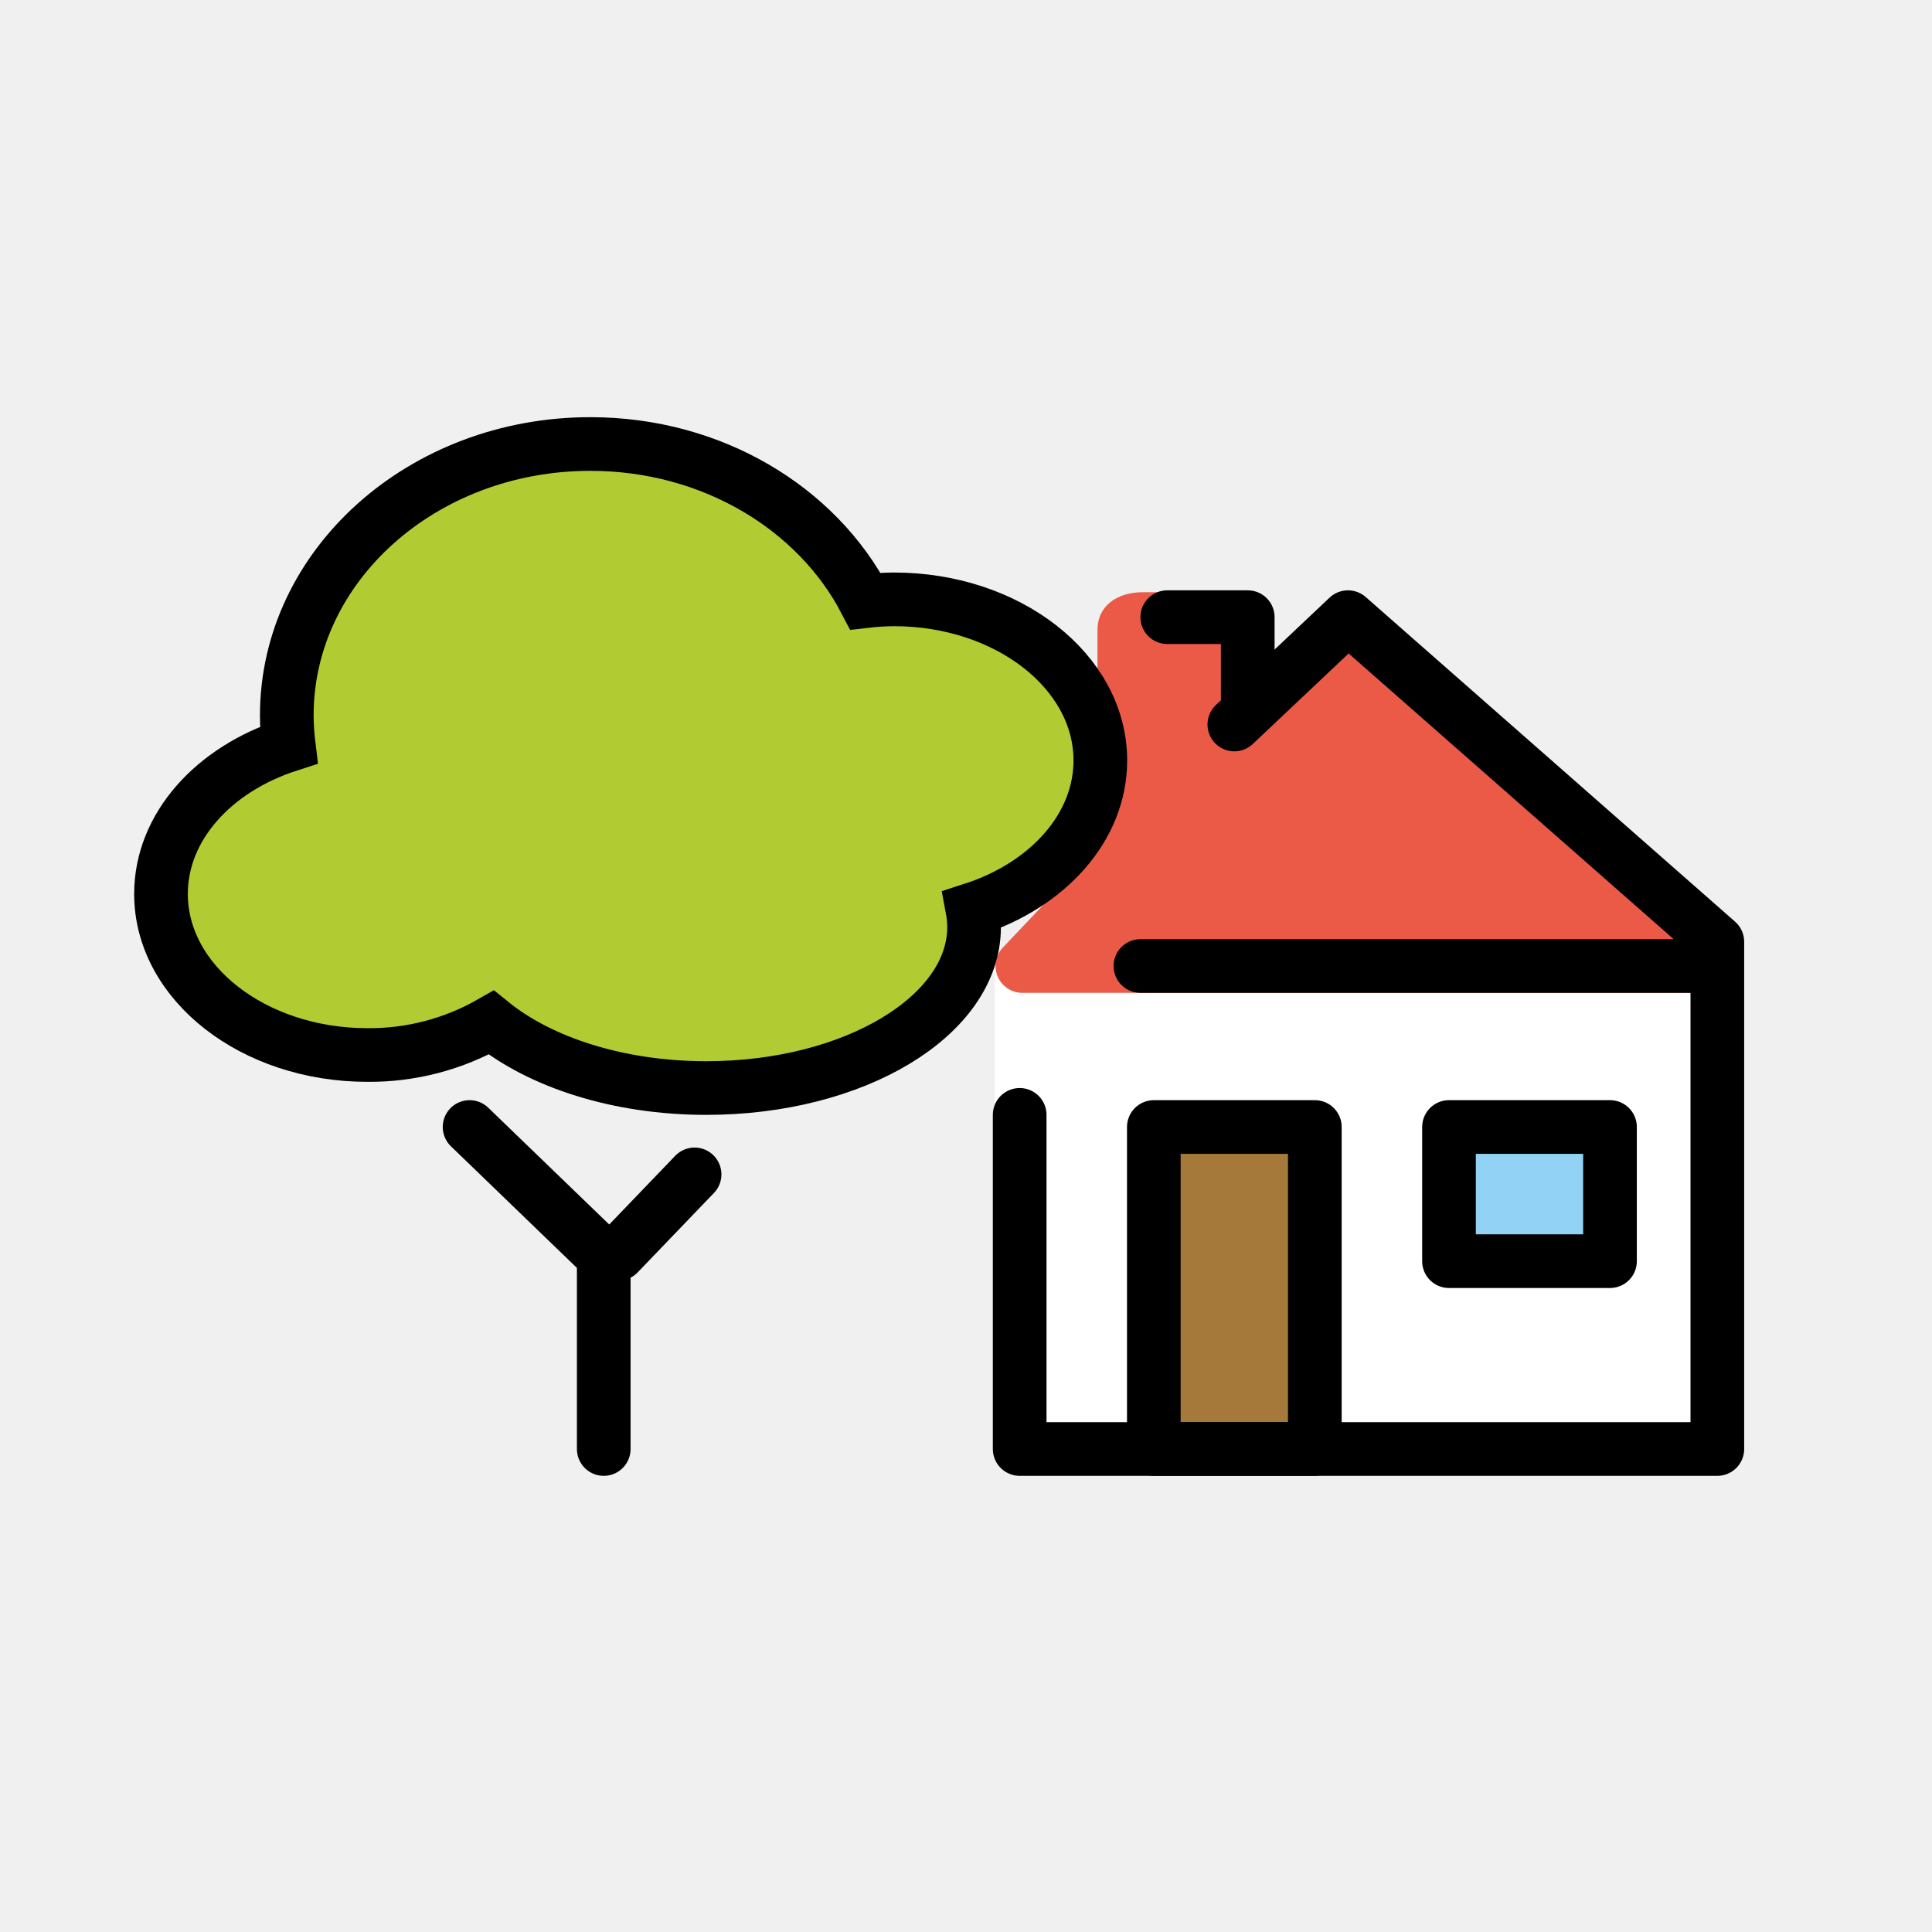
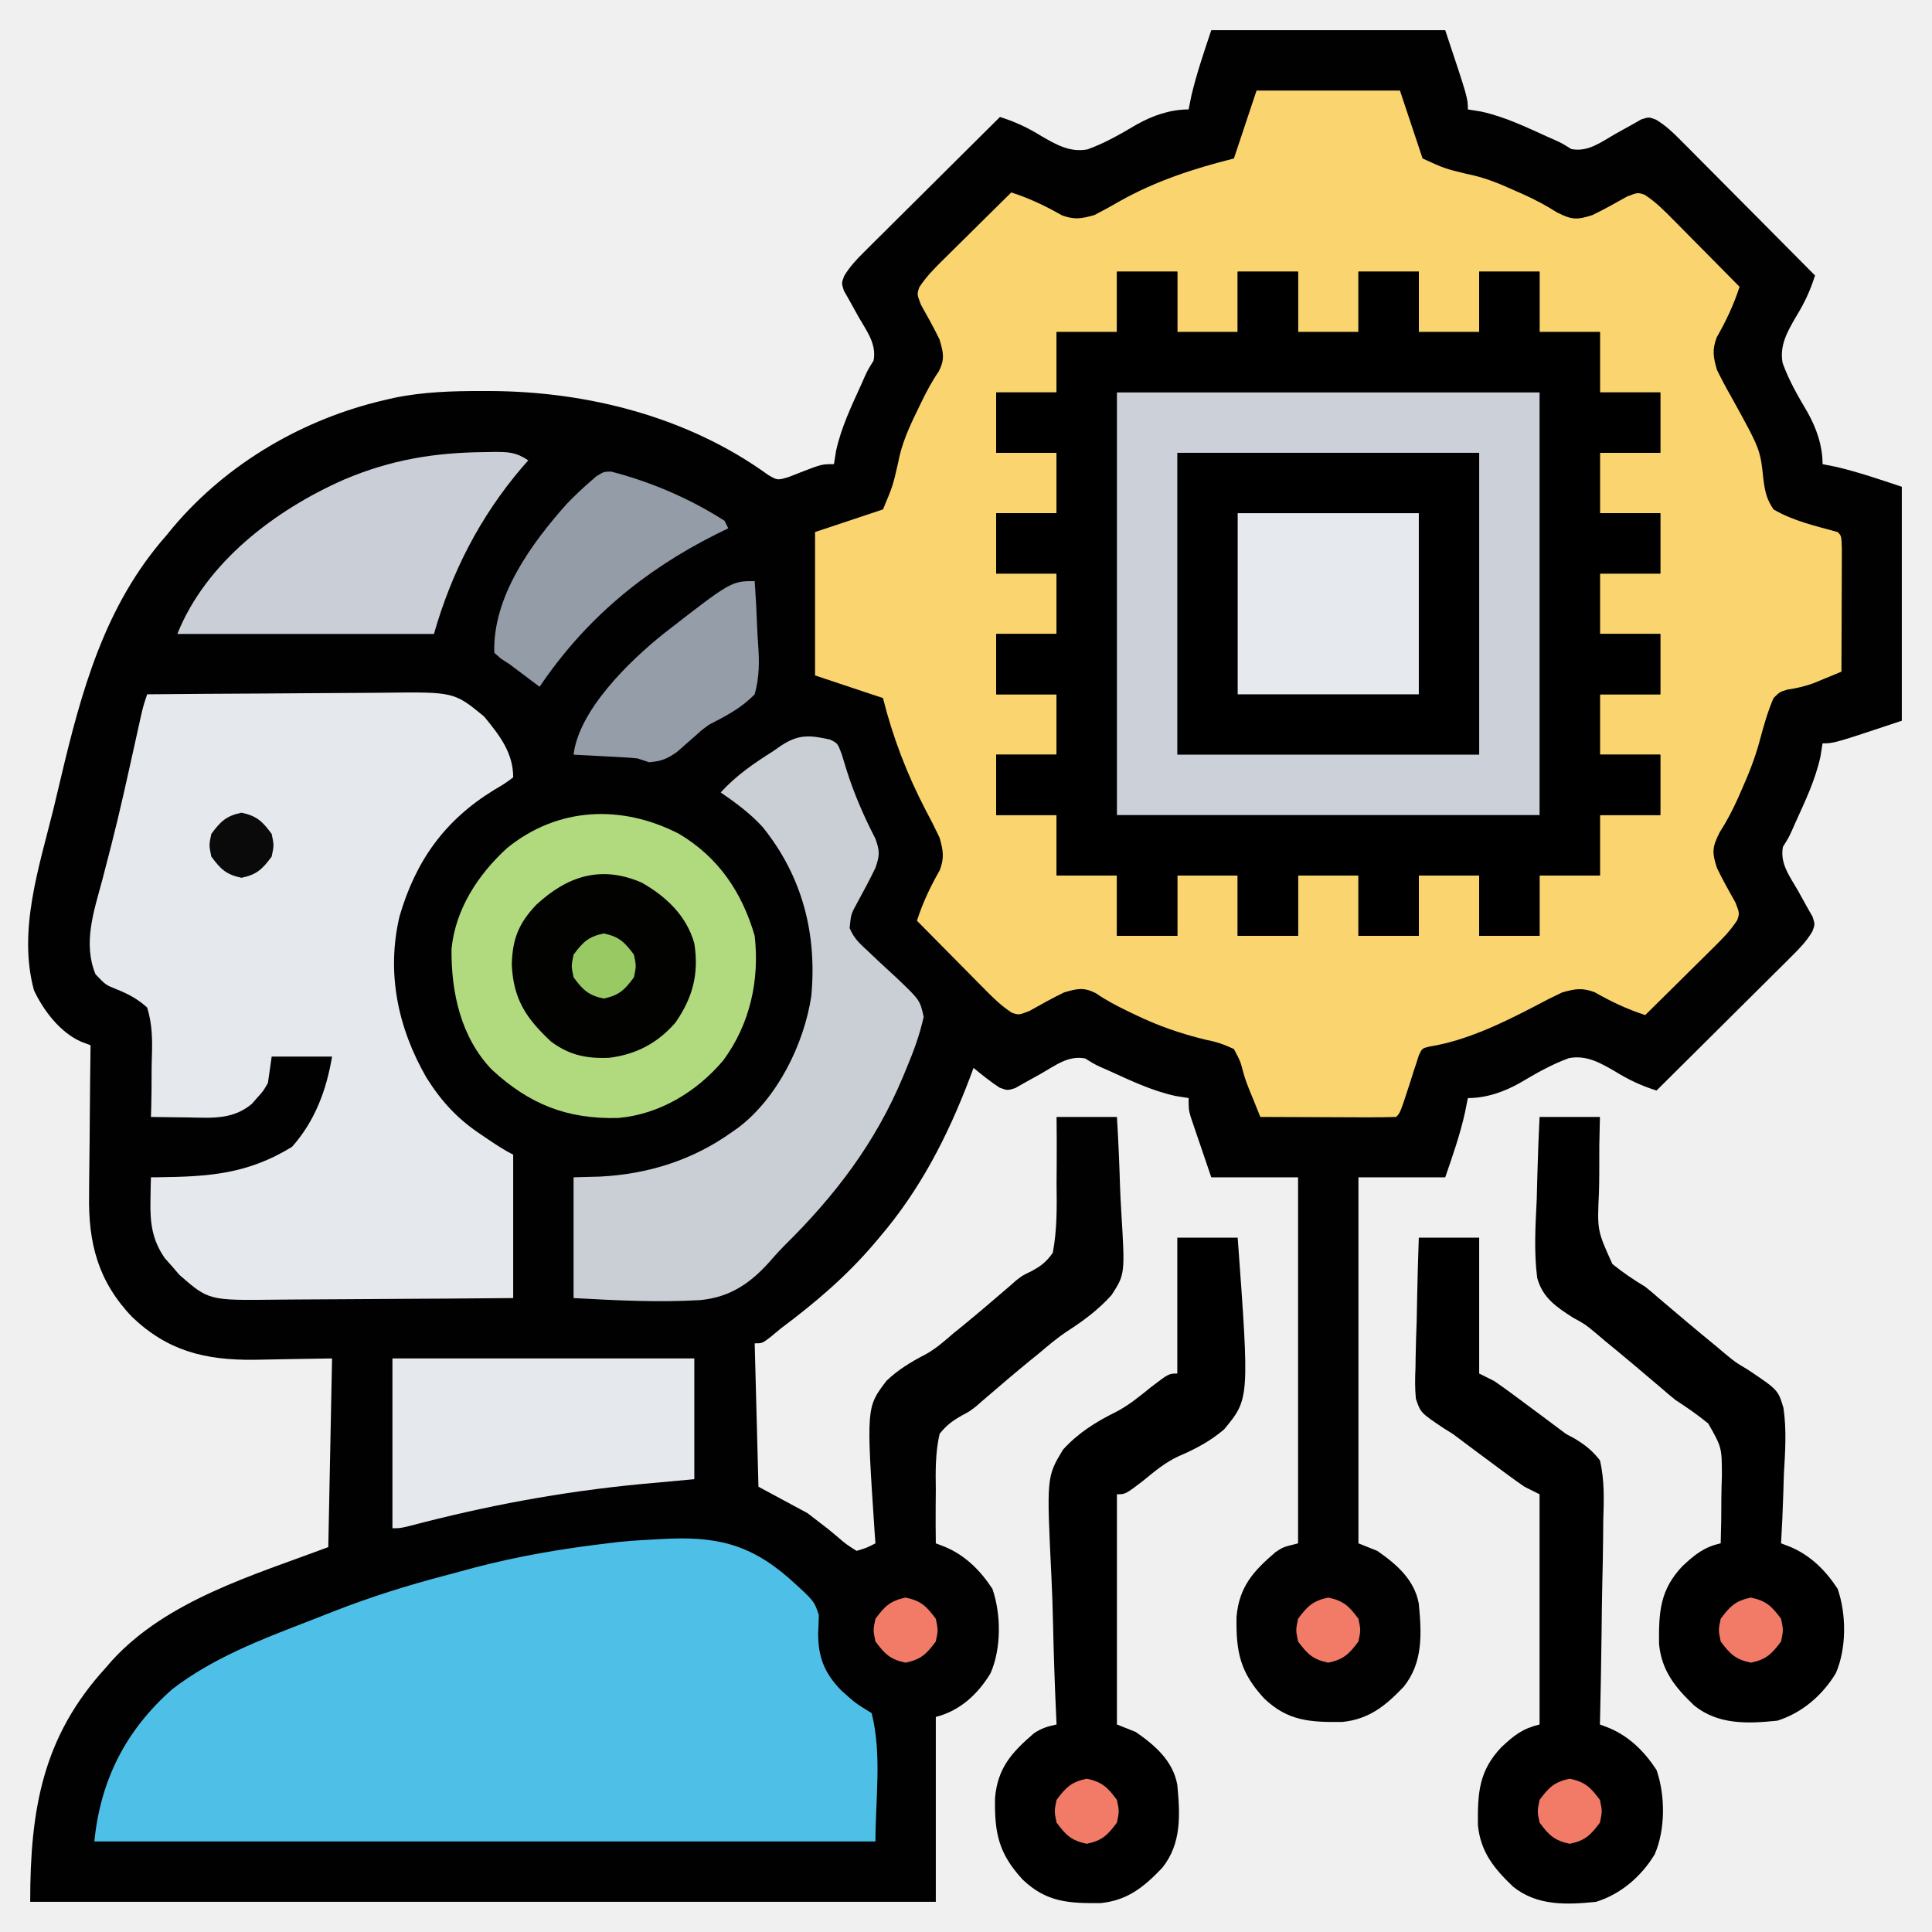
- <svg xmlns="http://www.w3.org/2000/svg" id="emoji" viewBox="0 0 72 72" version="1.1">
-   <g id="color">
-     <rect x="37.075" y="36.053" width="26.884" height="18.114" fill="#FFFFFF" />
-     <polygon fill="#EA5A47" stroke="#EA5A47" stroke-linecap="round" stroke-linejoin="round" stroke-miterlimit="10" stroke-width="2" points="50.235,23.2 38.1,36 63.5,36" />
-     <path fill="#EA5A47" d="M47.3,26l-6.4,6.059v-8.573c0-0.931,0.755-1.416,1.686-1.416h3.028 c0.931,0,1.686,0.485,1.686,1.416C47.3,23.486,47.3,26,47.3,26z" />
-     <rect x="43" y="42" width="6" height="12" fill="#A57939" />
-     <rect x="54" y="42" width="6" height="5" fill="#92D3F5" />
-     <path fill="#B1CC33" d="M41.006,28.339c0-3.312-3.445-6.003-7.694-6.003c-0.355,0.003-0.71,0.025-1.062,0.066 c-1.8-3.455-5.707-5.855-10.25-5.855c-6.248,0-11.312,4.529-11.312,10.114c0.001,0.369,0.025,0.738,0.07,1.104 C7.966,28.666,6,30.81,6,33.314c0,3.312,3.445,6.003,7.694,6.003c1.615,0.014,3.206-0.402,4.614-1.207 c1.818,1.477,4.726,2.438,8.015,2.438c5.511,0,9.978-2.688,9.978-6.003c-0.001-0.219-0.021-0.438-0.061-0.653 C39.036,32.99,41.006,30.845,41.006,28.339z" />
-   </g>
-   <g id="hair" />
-   <g id="skin" />
-   <g id="skin-shadow" />
-   <g id="line">
-     <polyline fill="none" stroke="#000000" stroke-linecap="round" stroke-linejoin="round" stroke-miterlimit="10" stroke-width="2" points="46,27 50.235,23 64,35.098 64,54 38,54 38,41.548" />
-     <rect x="43" y="42" width="6" height="12" fill="none" stroke="#000000" stroke-linecap="round" stroke-linejoin="round" stroke-miterlimit="10" stroke-width="2" />
-     <rect x="54" y="42" width="6" height="5" fill="none" stroke="#000000" stroke-linecap="round" stroke-linejoin="round" stroke-miterlimit="10" stroke-width="2" />
-     <polyline fill="none" stroke="#000000" stroke-linecap="round" stroke-linejoin="round" stroke-miterlimit="10" stroke-width="2" points="43.5,23 46.5,23 46.5,26" />
-     <path fill="none" stroke="#000000" stroke-miterlimit="10" stroke-width="2" d="M31.245,39.34" />
-     <polyline fill="none" stroke="#000000" stroke-linecap="round" stroke-linejoin="round" stroke-width="2" points="22.5,54 22.5,46.827 17.5,42" />
-     <line x1="23.041" x2="25.885" y1="46.727" y2="43.766" fill="none" stroke="#000000" stroke-linecap="round" stroke-linejoin="round" stroke-width="2" />
-     <path fill="none" stroke="#000000" stroke-linecap="round" stroke-miterlimit="10" stroke-width="2" d="M41.006,28.339 c0-3.312-3.445-6.003-7.694-6.003c-0.355,0.003-0.71,0.025-1.062,0.066c-1.8-3.455-5.707-5.855-10.25-5.855 c-6.248,0-11.312,4.529-11.312,10.114c0.001,0.369,0.025,0.738,0.07,1.104C7.966,28.666,6,30.81,6,33.314 c0,3.312,3.445,6.003,7.694,6.003c1.615,0.014,3.206-0.402,4.614-1.207c1.818,1.477,4.726,2.438,8.015,2.438 c5.511,0,9.978-2.688,9.978-6.003c-0.001-0.219-0.021-0.438-0.061-0.653 C39.036,32.99,41.006,30.845,41.006,28.339z" />
-     <line x1="63.5" x2="42.5" y1="36" y2="36" fill="none" stroke="#000000" stroke-linecap="round" stroke-linejoin="round" stroke-miterlimit="10" stroke-width="2" />
-   </g>
+ <svg xmlns="http://www.w3.org/2000/svg" version="1.1" width="512" height="512">
+   <path d="M0 0 C20.46 0 40.92 0 62 0 C68 18 68 18 68 21 C69.155 21.186 70.31 21.371 71.5 21.562 C77.792 22.935 83.492 25.697 89.328 28.344 C89.968 28.624 90.608 28.904 91.268 29.193 C93 30 93 30 95.418 31.5 C99.867 32.362 103.263 29.665 107.062 27.5 C108.649 26.6 110.244 25.714 111.848 24.844 C112.549 24.443 113.25 24.043 113.973 23.631 C116 23 116 23 117.869 23.717 C120.324 25.195 122.106 26.866 124.126 28.899 C124.927 29.7 125.727 30.5 126.552 31.325 C127.406 32.19 128.26 33.054 129.141 33.945 C130.023 34.83 130.905 35.715 131.814 36.627 C134.152 38.975 136.486 41.326 138.817 43.68 C141.2 46.083 143.589 48.481 145.977 50.879 C150.656 55.581 155.33 60.288 160 65 C158.722 69.085 157.172 72.354 154.927 75.998 C152.656 79.915 150.546 83.581 151.414 88.208 C153.069 92.801 155.479 96.97 157.96 101.16 C160.369 105.422 162 110.093 162 115 C163.238 115.248 164.475 115.495 165.75 115.75 C171.597 117.142 177.298 119.099 183 121 C183 141.46 183 161.92 183 183 C165 189 165 189 162 189 C161.814 190.155 161.629 191.31 161.438 192.5 C160.065 198.792 157.303 204.492 154.656 210.328 C154.376 210.968 154.096 211.608 153.807 212.268 C153 214 153 214 151.5 216.418 C150.638 220.867 153.335 224.263 155.5 228.062 C156.4 229.649 157.286 231.244 158.156 232.848 C158.757 233.9 158.757 233.9 159.369 234.973 C160 237 160 237 159.283 238.869 C157.805 241.324 156.134 243.106 154.101 245.126 C152.9 246.327 152.9 246.327 151.675 247.552 C150.81 248.406 149.946 249.26 149.055 250.141 C147.727 251.464 147.727 251.464 146.373 252.814 C144.025 255.152 141.674 257.486 139.32 259.817 C136.917 262.2 134.519 264.589 132.121 266.977 C127.419 271.656 122.712 276.33 118 281 C113.915 279.722 110.646 278.172 107.002 275.927 C103.085 273.656 99.419 271.546 94.792 272.414 C90.199 274.069 86.03 276.479 81.84 278.96 C77.578 281.369 72.907 283 68 283 C67.752 284.238 67.505 285.475 67.25 286.75 C65.95 292.657 63.97 298.286 62 304 C54.41 304 46.82 304 39 304 C39 336.01 39 368.02 39 401 C40.65 401.66 42.3 402.32 44 403 C49.121 406.555 53.842 410.636 55 417 C55.744 424.894 56.171 432.561 51 439 C46.196 444.045 41.838 447.606 34.73 448.336 C26.214 448.43 20.324 448.118 14.035 442.129 C7.653 435.225 6.52 429.798 6.695 420.445 C7.395 412.528 11.114 408.394 17 403.348 C19 402 19 402 23 401 C23 368.99 23 336.98 23 304 C15.41 304 7.82 304 0 304 C-0.99 301.092 -1.98 298.184 -3 295.188 C-3.313 294.275 -3.626 293.363 -3.949 292.423 C-4.193 291.699 -4.436 290.976 -4.688 290.23 C-4.939 289.492 -5.19 288.754 -5.449 287.993 C-6 286 -6 286 -6 283 C-7.155 282.814 -8.31 282.629 -9.5 282.438 C-15.792 281.065 -21.492 278.303 -27.328 275.656 C-27.968 275.376 -28.608 275.096 -29.268 274.807 C-31 274 -31 274 -33.418 272.5 C-37.867 271.638 -41.263 274.335 -45.062 276.5 C-46.649 277.4 -48.244 278.286 -49.848 279.156 C-50.9 279.757 -50.9 279.757 -51.973 280.369 C-54 281 -54 281 -56.088 280.248 C-58.529 278.655 -60.761 276.865 -63 275 C-63.329 275.886 -63.657 276.771 -63.996 277.684 C-69.89 293.19 -77.18 307.359 -88 320 C-88.457 320.541 -88.915 321.082 -89.386 321.64 C-96.766 330.278 -104.922 337.211 -114 344 C-115.379 345.143 -115.379 345.143 -116.785 346.309 C-119 348 -119 348 -121 348 C-120.67 360.54 -120.34 373.08 -120 386 C-115.71 388.31 -111.42 390.62 -107 393 C-101.375 397.312 -101.375 397.312 -99.023 399.301 C-96.906 401.142 -96.906 401.142 -94 403 C-91.329 402.198 -91.329 402.198 -89 401 C-89.079 399.917 -89.157 398.834 -89.238 397.718 C-91.415 364.927 -91.415 364.927 -86.047 357.898 C-83.027 355.026 -79.632 352.943 -75.936 351.042 C-73.098 349.515 -70.799 347.483 -68.375 345.375 C-67.51 344.675 -66.645 343.975 -65.754 343.254 C-62.044 340.218 -58.398 337.108 -54.765 333.98 C-54.261 333.55 -53.757 333.119 -53.238 332.676 C-52.73 332.225 -52.222 331.774 -51.698 331.31 C-50 330 -50 330 -47.861 328.979 C-45.177 327.556 -43.767 326.5 -42 324 C-40.84 317.875 -40.925 311.839 -41 305.625 C-40.992 303.918 -40.98 302.211 -40.965 300.504 C-40.928 296.333 -40.966 292.173 -41 288 C-35.72 288 -30.44 288 -25 288 C-24.626 294.17 -24.356 300.333 -24.176 306.512 C-24.101 308.607 -23.999 310.701 -23.868 312.793 C-22.841 329.664 -22.841 329.664 -26.43 335.21 C-29.872 339.053 -33.835 341.997 -38.155 344.784 C-40.821 346.541 -43.191 348.56 -45.625 350.625 C-46.49 351.325 -47.355 352.025 -48.246 352.746 C-51.956 355.782 -55.602 358.892 -59.235 362.02 C-59.739 362.45 -60.243 362.881 -60.762 363.324 C-61.27 363.771 -61.778 364.217 -62.302 364.677 C-64 366 -64 366 -66.139 367.144 C-68.63 368.573 -70.225 369.727 -72 372 C-73.129 376.944 -73.076 381.832 -73 386.875 C-73.008 388.245 -73.02 389.615 -73.035 390.984 C-73.059 394.324 -73.046 397.66 -73 401 C-72.219 401.299 -71.438 401.599 -70.633 401.907 C-65.214 404.156 -61.176 408.199 -58 413.062 C-55.667 419.803 -55.622 428.889 -58.5 435.438 C-61.872 441.025 -66.678 445.419 -73 447 C-73 463.17 -73 479.34 -73 496 C-152.2 496 -231.4 496 -313 496 C-313 471.401 -309.654 452.201 -293 434 C-292.41 433.318 -291.819 432.636 -291.211 431.934 C-276.561 416.005 -253.689 409.384 -234 402 C-233.67 385.5 -233.34 369 -233 352 C-243.365 352.157 -243.365 352.157 -253.73 352.36 C-266.607 352.458 -276.482 350.086 -286 341 C-295.04 331.53 -297.636 321.392 -297.391 308.551 C-297.382 306.843 -297.382 306.843 -297.373 305.1 C-297.351 301.504 -297.301 297.909 -297.25 294.312 C-297.23 291.857 -297.212 289.402 -297.195 286.947 C-297.151 280.964 -297.085 274.982 -297 269 C-297.781 268.709 -298.562 268.418 -299.367 268.118 C-304.934 265.755 -309.459 259.87 -312 254.438 C-316.301 238.551 -310.658 221.89 -306.86 206.484 C-306.215 203.846 -305.592 201.204 -304.968 198.561 C-299.423 175.107 -293.266 152.475 -277 134 C-276.004 132.79 -276.004 132.79 -274.988 131.555 C-260.684 114.686 -240.509 102.96 -219 98 C-218.211 97.817 -217.422 97.635 -216.609 97.447 C-208.786 95.827 -201.096 95.614 -193.125 95.625 C-192.446 95.626 -191.767 95.627 -191.068 95.628 C-165.211 95.737 -138.651 102.489 -117.406 117.879 C-114.972 119.3 -114.972 119.3 -111.992 118.418 C-110.964 118.012 -109.935 117.606 -108.875 117.188 C-103.197 115 -103.197 115 -100 115 C-99.814 113.845 -99.629 112.69 -99.438 111.5 C-98.065 105.208 -95.303 99.508 -92.656 93.672 C-92.376 93.032 -92.096 92.392 -91.807 91.732 C-91 90 -91 90 -89.5 87.582 C-88.638 83.133 -91.335 79.737 -93.5 75.938 C-94.4 74.351 -95.286 72.756 -96.156 71.152 C-96.557 70.451 -96.957 69.75 -97.369 69.027 C-98 67 -98 67 -97.283 65.131 C-95.805 62.676 -94.134 60.894 -92.101 58.874 C-91.3 58.073 -90.5 57.273 -89.675 56.448 C-88.81 55.594 -87.946 54.74 -87.055 53.859 C-86.17 52.977 -85.285 52.095 -84.373 51.186 C-82.025 48.848 -79.674 46.514 -77.32 44.183 C-74.917 41.8 -72.519 39.411 -70.121 37.023 C-65.419 32.344 -60.712 27.67 -56 23 C-51.915 24.278 -48.646 25.828 -45.002 28.073 C-41.085 30.344 -37.419 32.454 -32.792 31.586 C-28.199 29.931 -24.03 27.521 -19.84 25.04 C-15.578 22.631 -10.907 21 -6 21 C-5.629 19.144 -5.629 19.144 -5.25 17.25 C-3.858 11.403 -1.901 5.702 0 0 Z " fill="#010101" transform="translate(321,8)" />
+   <path d="M0 0 C12.54 0 25.08 0 38 0 C39.98 5.94 41.96 11.88 44 18 C49.848 20.669 49.848 20.669 55.613 22.07 C60.24 22.949 64.291 24.618 68.562 26.562 C69.204 26.844 69.846 27.126 70.507 27.417 C73.703 28.846 76.638 30.393 79.59 32.277 C83.531 34.268 84.859 34.334 89 33 C92.146 31.483 95.153 29.797 98.195 28.082 C101 27 101 27 102.836 27.606 C105.724 29.466 108.032 31.786 110.422 34.227 C110.927 34.734 111.432 35.242 111.952 35.765 C113.556 37.38 115.153 39.003 116.75 40.625 C117.839 41.724 118.929 42.823 120.02 43.922 C122.685 46.609 125.344 49.303 128 52 C126.431 56.857 124.444 61.012 121.926 65.438 C120.709 68.806 121.031 70.558 122 74 C123.21 76.467 124.449 78.812 125.812 81.188 C133.484 95.07 133.484 95.07 134.305 102.91 C134.744 106.241 135.113 108.193 137 111 C142.207 114.064 148.224 115.407 154 117 C155 118 155 118 155.114 121.418 C155.113 122.936 155.108 124.455 155.098 125.973 C155.096 127.169 155.096 127.169 155.093 128.39 C155.088 130.947 155.075 133.505 155.062 136.062 C155.057 137.792 155.053 139.522 155.049 141.252 C155.038 145.501 155.021 149.751 155 154 C153.425 154.656 151.848 155.306 150.27 155.953 C149.391 156.316 148.513 156.678 147.609 157.052 C145.264 157.904 143.144 158.382 140.688 158.75 C138.634 159.377 138.634 159.377 137 161 C135.39 164.771 134.334 168.553 133.281 172.508 C132.056 177.048 130.351 181.273 128.438 185.562 C128.156 186.204 127.875 186.846 127.586 187.507 C126.153 190.702 124.607 193.637 122.723 196.59 C120.732 200.531 120.666 201.859 122 206 C123.517 209.146 125.203 212.153 126.918 215.195 C128 218 128 218 127.394 219.836 C125.534 222.724 123.214 225.032 120.773 227.422 C120.266 227.927 119.758 228.432 119.235 228.952 C117.62 230.556 115.997 232.153 114.375 233.75 C113.276 234.839 112.177 235.929 111.078 237.02 C108.391 239.685 105.697 242.344 103 245 C98.143 243.431 93.988 241.444 89.562 238.926 C86.196 237.71 84.443 238.042 81 239 C78.504 240.171 76.107 241.379 73.688 242.688 C65.156 247.137 55.464 251.822 45.883 253.334 C43.867 253.821 43.867 253.821 43.011 255.658 C42.787 256.359 42.563 257.059 42.332 257.781 C42.079 258.541 41.825 259.3 41.564 260.082 C41.192 261.279 41.192 261.279 40.812 262.5 C38.068 270.932 38.068 270.932 37 272 C34.334 272.089 31.694 272.115 29.027 272.098 C28.23 272.096 27.432 272.095 26.61 272.093 C24.053 272.088 21.495 272.075 18.938 272.062 C17.208 272.057 15.478 272.053 13.748 272.049 C9.499 272.038 5.249 272.021 1 272 C0.395 270.5 -0.209 269 -0.812 267.5 C-1.371 266.138 -1.371 266.138 -1.94 264.748 C-3 262 -3 262 -3.666 259.643 C-4.294 257.231 -4.294 257.231 -6 254 C-8.777 252.703 -10.699 252.071 -13.625 251.5 C-20.205 249.907 -26.152 247.824 -32.25 244.875 C-32.952 244.538 -33.654 244.201 -34.377 243.854 C-37.277 242.433 -39.947 241.037 -42.609 239.195 C-45.876 237.562 -47.524 237.996 -51 239 C-54.146 240.517 -57.153 242.203 -60.195 243.918 C-63 245 -63 245 -64.836 244.394 C-67.724 242.534 -70.032 240.214 -72.422 237.773 C-73.179 237.012 -73.179 237.012 -73.952 236.235 C-75.556 234.62 -77.153 232.997 -78.75 231.375 C-79.839 230.276 -80.929 229.177 -82.02 228.078 C-84.685 225.391 -87.344 222.697 -90 220 C-88.431 215.143 -86.444 210.988 -83.926 206.562 C-82.71 203.196 -83.042 201.443 -84 198 C-85.171 195.504 -86.379 193.107 -87.688 190.688 C-92.615 181.241 -96.414 171.346 -99 161 C-104.94 159.02 -110.88 157.04 -117 155 C-117 142.46 -117 129.92 -117 117 C-111.06 115.02 -105.12 113.04 -99 111 C-96.393 104.791 -96.393 104.791 -95 98.684 C-94.061 93.639 -92.13 89.334 -89.875 84.75 C-89.537 84.048 -89.199 83.345 -88.851 82.622 C-87.433 79.721 -86.037 77.053 -84.195 74.391 C-82.562 71.124 -82.996 69.476 -84 66 C-85.517 62.854 -87.203 59.847 -88.918 56.805 C-90 54 -90 54 -89.394 52.164 C-87.534 49.276 -85.214 46.968 -82.773 44.578 C-82.266 44.073 -81.758 43.568 -81.235 43.048 C-79.62 41.444 -77.997 39.847 -76.375 38.25 C-75.276 37.161 -74.177 36.071 -73.078 34.98 C-70.391 32.315 -67.697 29.656 -65 27 C-60.143 28.569 -55.988 30.556 -51.562 33.074 C-48.204 34.288 -46.43 33.965 -43 33 C-40.684 31.828 -38.481 30.624 -36.25 29.312 C-26.754 23.972 -16.55 20.637 -6 18 C-4.02 12.06 -2.04 6.12 0 0 Z " fill="#FAD56F" transform="translate(333,24)" />
+   <path d="M0 0 C5.28 0 10.56 0 16 0 C16 5.28 16 10.56 16 16 C21.28 16 26.56 16 32 16 C32 10.72 32 5.44 32 0 C37.28 0 42.56 0 48 0 C48 5.28 48 10.56 48 16 C53.28 16 58.56 16 64 16 C64 10.72 64 5.44 64 0 C69.28 0 74.56 0 80 0 C80 5.28 80 10.56 80 16 C85.28 16 90.56 16 96 16 C96 10.72 96 5.44 96 0 C101.28 0 106.56 0 112 0 C112 5.28 112 10.56 112 16 C117.28 16 122.56 16 128 16 C128 21.28 128 26.56 128 32 C133.28 32 138.56 32 144 32 C144 37.28 144 42.56 144 48 C138.72 48 133.44 48 128 48 C128 53.28 128 58.56 128 64 C133.28 64 138.56 64 144 64 C144 69.28 144 74.56 144 80 C138.72 80 133.44 80 128 80 C128 85.28 128 90.56 128 96 C133.28 96 138.56 96 144 96 C144 101.28 144 106.56 144 112 C138.72 112 133.44 112 128 112 C128 117.28 128 122.56 128 128 C133.28 128 138.56 128 144 128 C144 133.28 144 138.56 144 144 C138.72 144 133.44 144 128 144 C128 149.28 128 154.56 128 160 C122.72 160 117.44 160 112 160 C112 165.28 112 170.56 112 176 C106.72 176 101.44 176 96 176 C96 170.72 96 165.44 96 160 C90.72 160 85.44 160 80 160 C80 165.28 80 170.56 80 176 C74.72 176 69.44 176 64 176 C64 170.72 64 165.44 64 160 C58.72 160 53.44 160 48 160 C48 165.28 48 170.56 48 176 C42.72 176 37.44 176 32 176 C32 170.72 32 165.44 32 160 C26.72 160 21.44 160 16 160 C16 165.28 16 170.56 16 176 C10.72 176 5.44 176 0 176 C0 170.72 0 165.44 0 160 C-5.28 160 -10.56 160 -16 160 C-16 154.72 -16 149.44 -16 144 C-21.28 144 -26.56 144 -32 144 C-32 138.72 -32 133.44 -32 128 C-26.72 128 -21.44 128 -16 128 C-16 122.72 -16 117.44 -16 112 C-21.28 112 -26.56 112 -32 112 C-32 106.72 -32 101.44 -32 96 C-26.72 96 -21.44 96 -16 96 C-16 90.72 -16 85.44 -16 80 C-21.28 80 -26.56 80 -32 80 C-32 74.72 -32 69.44 -32 64 C-26.72 64 -21.44 64 -16 64 C-16 58.72 -16 53.44 -16 48 C-21.28 48 -26.56 48 -32 48 C-32 42.72 -32 37.44 -32 32 C-26.72 32 -21.44 32 -16 32 C-16 26.72 -16 21.44 -16 16 C-10.72 16 -5.44 16 0 16 C0 10.72 0 5.44 0 0 Z " fill="#000000" transform="translate(296,72)" />
+   <path d="M0 0 C13.94 -0.791 23.093 0.935 33.898 10.341 C40.599 16.371 40.599 16.371 41.853 20.131 C41.822 21.694 41.756 23.257 41.665 24.818 C41.637 31.249 43.313 35.541 47.829 40.146 C51.581 43.512 51.581 43.512 55.853 46.131 C58.602 57.131 56.853 68.793 56.853 80.131 C-11.457 80.131 -79.767 80.131 -150.147 80.131 C-148.518 63.832 -141.793 50.609 -129.46 39.756 C-118.769 31.539 -106.19 26.715 -93.699 21.896 C-91.409 21.01 -89.126 20.108 -86.843 19.205 C-77.054 15.377 -67.21 12.271 -57.04 9.625 C-54.605 8.989 -52.18 8.32 -49.753 7.654 C-37.986 4.55 -26.229 2.55 -14.147 1.131 C-12.504 0.932 -12.504 0.932 -10.827 0.729 C-7.221 0.362 -3.616 0.22 0 0 Z " fill="#4EC0E8" transform="translate(175.1475,407.8691)" />
+   <path d="M0 0 C10.014 -0.093 20.029 -0.164 30.044 -0.207 C34.694 -0.228 39.345 -0.256 43.996 -0.302 C48.489 -0.345 52.982 -0.369 57.476 -0.38 C59.185 -0.387 60.894 -0.401 62.603 -0.423 C81.342 -0.651 81.342 -0.651 89.305 5.895 C93.313 10.79 97 15.405 97 22 C94.805 23.648 94.805 23.648 91.875 25.375 C78.845 33.39 71.185 44.088 66.891 58.801 C63.345 73.773 66.415 88.378 74 101.562 C78.042 108.004 82.385 112.665 88.688 116.812 C89.268 117.206 89.849 117.6 90.447 118.006 C92.587 119.448 94.69 120.845 97 122 C97 134.54 97 147.08 97 160 C77.855 160.16 77.855 160.16 69.664 160.195 C64.085 160.219 58.507 160.247 52.929 160.302 C48.429 160.345 43.929 160.369 39.429 160.38 C37.716 160.387 36.004 160.401 34.291 160.423 C16.316 160.641 16.316 160.641 8.539 153.852 C7.907 153.117 7.276 152.382 6.625 151.625 C5.978 150.895 5.331 150.166 4.664 149.414 C1.275 144.498 0.755 139.998 0.875 134.125 C0.893 132.973 0.911 131.82 0.93 130.633 C0.964 129.33 0.964 129.33 1 128 C1.604 127.996 2.207 127.992 2.829 127.988 C16.462 127.825 26.573 127.15 38.375 119.938 C44.445 113.145 47.519 104.883 49 96 C43.72 96 38.44 96 33 96 C32.67 98.31 32.34 100.62 32 103 C30.766 105.145 30.766 105.145 29.25 106.812 C28.515 107.657 28.515 107.657 27.766 108.52 C22.647 112.812 17.023 112.241 10.688 112.125 C9.29 112.111 9.29 112.111 7.865 112.098 C5.577 112.074 3.288 112.041 1 112 C1.027 111.153 1.055 110.306 1.083 109.433 C1.158 106.267 1.184 103.106 1.177 99.939 C1.184 98.574 1.21 97.208 1.257 95.843 C1.403 91.359 1.331 87.301 0 83 C-2.67 80.62 -5.06 79.384 -8.373 78.064 C-11 77 -11 77 -13.688 74.188 C-17.064 65.989 -14.135 57.538 -11.938 49.375 C-11.295 46.906 -10.656 44.436 -10.02 41.965 C-9.854 41.326 -9.689 40.687 -9.519 40.029 C-7.211 31.024 -5.234 21.941 -3.222 12.867 C-2.945 11.62 -2.668 10.374 -2.383 9.09 C-2.018 7.433 -2.018 7.433 -1.645 5.742 C-1 3 -1 3 0 0 Z " fill="#E5E8EC" transform="translate(39,184)" />
+   <path d="M0 0 C5.28 0 10.56 0 16 0 C16 5.28 16 10.56 16 16 C21.28 16 26.56 16 32 16 C32 10.72 32 5.44 32 0 C37.28 0 42.56 0 48 0 C48 5.28 48 10.56 48 16 C53.28 16 58.56 16 64 16 C64 10.72 64 5.44 64 0 C69.28 0 74.56 0 80 0 C80 5.28 80 10.56 80 16 C85.28 16 90.56 16 96 16 C96 10.72 96 5.44 96 0 C101.28 0 106.56 0 112 0 C112 5.28 112 10.56 112 16 C117.28 16 122.56 16 128 16 C128 21.28 128 26.56 128 32 C133.28 32 138.56 32 144 32 C144 37.28 144 42.56 144 48 C138.72 48 133.44 48 128 48 C128 53.28 128 58.56 128 64 C133.28 64 138.56 64 144 64 C144 69.28 144 74.56 144 80 C138.72 80 133.44 80 128 80 C128 85.28 128 90.56 128 96 C133.28 96 138.56 96 144 96 C144 101.28 144 106.56 144 112 C138.72 112 133.44 112 128 112 C128 117.28 128 122.56 128 128 C133.28 128 138.56 128 144 128 C144 133.28 144 138.56 144 144 C138.72 144 133.44 144 128 144 C128 149.28 128 154.56 128 160 C122.72 160 117.44 160 112 160 C112 165.28 112 170.56 112 176 C106.72 176 101.44 176 96 176 C96 170.72 96 165.44 96 160 C90.72 160 85.44 160 80 160 C80 165.28 80 170.56 80 176 C74.72 176 69.44 176 64 176 C64 170.72 64 165.44 64 160 C58.72 160 53.44 160 48 160 C48 165.28 48 170.56 48 176 C42.72 176 37.44 176 32 176 C32 170.72 32 165.44 32 160 C26.72 160 21.44 160 16 160 C16 165.28 16 170.56 16 176 C10.72 176 5.44 176 0 176 C0 170.72 0 165.44 0 160 C-5.28 160 -10.56 160 -16 160 C-16 154.72 -16 149.44 -16 144 C-21.28 144 -26.56 144 -32 144 C-32 138.72 -32 133.44 -32 128 C-26.72 128 -21.44 128 -16 128 C-16 122.72 -16 117.44 -16 112 C-21.28 112 -26.56 112 -32 112 C-32 106.72 -32 101.44 -32 96 C-26.72 96 -21.44 96 -16 96 C-16 90.72 -16 85.44 -16 80 C-21.28 80 -26.56 80 -32 80 C-32 74.72 -32 69.44 -32 64 C-26.72 64 -21.44 64 -16 64 C-16 58.72 -16 53.44 -16 48 C-21.28 48 -26.56 48 -32 48 C-32 42.72 -32 37.44 -32 32 C-26.72 32 -21.44 32 -16 32 C-16 26.72 -16 21.44 -16 16 C-10.72 16 -5.44 16 0 16 C0 10.72 0 5.44 0 0 Z M0 32 C0 68.96 0 105.92 0 144 C36.96 144 73.92 144 112 144 C112 107.04 112 70.08 112 32 C75.04 32 38.08 32 0 32 Z " fill="#000000" transform="translate(296,72)" />
+   <path d="M0 0 C36.96 0 73.92 0 112 0 C112 36.96 112 73.92 112 112 C75.04 112 38.08 112 0 112 C0 75.04 0 38.08 0 0 Z M16 16 C16 42.4 16 68.8 16 96 C42.4 96 68.8 96 96 96 C96 69.6 96 43.2 96 16 C69.6 16 43.2 16 16 16 Z " fill="#CCD1D9" transform="translate(296,104)" />
+   <path d="M0 0 C10.439 6.25 16.629 15.447 20 27 C21.332 38.789 18.759 50.393 11.68 60.008 C4.717 68.265 -5.183 74.322 -16.152 75.273 C-29.651 75.636 -39.648 71.697 -49.645 62.484 C-57.889 53.886 -60.448 42.026 -60.344 30.484 C-59.302 19.928 -53.319 10.779 -45.625 3.75 C-32.151 -7.196 -15.222 -7.859 0 0 Z " fill="#B1D97D" transform="translate(180,221)" />
+   <path d="M0 0 C2 1 2 1 3.078 3.922 C3.474 5.196 3.864 6.472 4.25 7.75 C6.283 14.249 8.831 20.136 11.961 26.195 C13.184 29.496 13.142 30.7 12 34 C10.525 37.023 8.977 39.973 7.352 42.916 C5.514 46.251 5.514 46.251 5.16 49.95 C6.279 52.682 7.865 54.086 10.035 56.082 C10.844 56.85 11.653 57.617 12.486 58.408 C14.2 60.008 15.921 61.599 17.65 63.182 C23.782 69.04 23.782 69.04 24.785 73.465 C23.752 78.117 22.22 82.363 20.375 86.75 C20.009 87.637 19.643 88.525 19.266 89.439 C11.918 106.976 1.263 120.905 -12.234 134.203 C-13.341 135.329 -14.418 136.486 -15.448 137.684 C-20.693 143.772 -26.283 147.78 -34.457 148.538 C-45.63 149.197 -56.838 148.608 -68 148 C-68 137.44 -68 126.88 -68 116 C-65.69 115.938 -63.38 115.876 -61 115.812 C-48.302 115.171 -36.403 111.454 -26 104 C-25.43 103.6 -24.86 103.201 -24.273 102.789 C-13.919 94.877 -6.93 80.682 -5 68 C-3.458 51.502 -7.33 36.282 -17.875 23.188 C-21.152 19.579 -25.006 16.767 -29 14 C-24.848 9.446 -20.192 6.282 -15 3 C-14.388 2.569 -13.775 2.139 -13.145 1.695 C-8.323 -1.504 -5.415 -1.193 0 0 Z " fill="#CACFD6" transform="translate(220,196)" />
+   <path d="M0 0 C5.28 0 10.56 0 16 0 C16 11.88 16 23.76 16 36 C17.32 36.66 18.64 37.32 20 38 C21.43 38.975 22.839 39.982 24.23 41.012 C25.436 41.902 25.436 41.902 26.666 42.811 C27.498 43.43 28.33 44.049 29.188 44.688 C30 45.288 30.813 45.888 31.65 46.506 C34.109 48.327 36.562 50.152 39 52 C39.752 52.405 40.504 52.809 41.279 53.226 C44.088 54.935 45.966 56.402 48 59 C49.258 64.334 49.051 69.562 48.879 74.996 C48.862 76.555 48.849 78.115 48.84 79.674 C48.806 83.761 48.718 87.845 48.618 91.93 C48.526 96.106 48.485 100.282 48.439 104.459 C48.343 112.641 48.19 120.82 48 129 C49.172 129.449 49.172 129.449 50.367 129.907 C55.786 132.156 59.824 136.199 63 141.062 C65.333 147.803 65.378 156.889 62.5 163.438 C58.98 169.262 53.51 173.982 47 176 C39.164 176.805 31.381 177.125 25 172 C19.955 167.196 16.394 162.838 15.664 155.73 C15.57 147.181 15.895 141.307 21.906 135 C25.342 131.82 27.367 130.158 32 129 C32 108.87 32 88.74 32 68 C30.68 67.34 29.36 66.68 28 66 C26.57 65.025 25.161 64.018 23.77 62.988 C22.966 62.395 22.162 61.801 21.334 61.189 C20.502 60.57 19.67 59.951 18.812 59.312 C17.593 58.412 17.593 58.412 16.35 57.494 C13.891 55.673 11.438 53.848 9 52 C8.248 51.532 7.496 51.064 6.721 50.582 C0.466 46.398 0.466 46.398 -0.785 42.642 C-1.04 39.876 -1.015 37.247 -0.879 34.473 C-0.866 33.484 -0.853 32.495 -0.84 31.476 C-0.79 28.336 -0.677 25.201 -0.562 22.062 C-0.517 19.927 -0.476 17.79 -0.439 15.654 C-0.341 10.434 -0.185 5.218 0 0 Z " fill="#000000" transform="translate(376,328)" />
+   <path d="M0 0 C5.28 0 10.56 0 16 0 C19.12 42.697 19.12 42.697 12.414 50.789 C8.766 53.921 4.731 56.039 0.326 57.925 C-3.206 59.558 -6.016 61.913 -9 64.375 C-13.745 68 -13.745 68 -16 68 C-16 88.13 -16 108.26 -16 129 C-14.35 129.66 -12.7 130.32 -11 131 C-5.879 134.555 -1.158 138.636 0 145 C0.744 152.894 1.171 160.561 -4 167 C-8.804 172.045 -13.162 175.606 -20.27 176.336 C-28.786 176.43 -34.676 176.118 -40.965 170.129 C-47.347 163.225 -48.48 157.798 -48.305 148.445 C-47.605 140.528 -43.886 136.394 -38 131.348 C-35.947 129.964 -34.388 129.53 -32 129 C-32.06 127.731 -32.06 127.731 -32.121 126.437 C-32.484 118.407 -32.757 110.381 -32.933 102.345 C-33.026 98.214 -33.152 94.09 -33.358 89.963 C-34.648 63.387 -34.648 63.387 -30.288 56.163 C-26.244 51.717 -21.591 48.81 -16.236 46.17 C-12.811 44.378 -9.999 42.055 -7 39.625 C-2.255 36 -2.255 36 0 36 C0 24.12 0 12.24 0 0 Z " fill="#000000" transform="translate(312,328)" />
+   <path d="M0 0 C5.28 0 10.56 0 16 0 C15.945 2.494 15.889 4.989 15.832 7.559 C15.816 10.001 15.819 12.444 15.823 14.886 C15.816 16.571 15.79 18.256 15.743 19.94 C15.264 30.073 15.264 30.073 19.3 38.975 C22.092 41.254 24.916 43.142 28 45 C29.201 45.961 30.383 46.946 31.531 47.969 C36.507 52.211 41.496 56.429 46.562 60.562 C47.386 61.257 48.209 61.951 49.058 62.667 C51.948 65.052 51.948 65.052 55.13 66.931 C63.194 72.335 63.194 72.335 64.63 77.084 C65.495 82.922 65.096 88.759 64.75 94.625 C64.69 96.41 64.635 98.195 64.586 99.98 C64.455 104.325 64.248 108.66 64 113 C64.781 113.299 65.562 113.599 66.367 113.907 C71.786 116.156 75.824 120.199 79 125.062 C81.333 131.803 81.378 140.889 78.5 147.438 C74.98 153.262 69.51 157.982 63 160 C55.164 160.805 47.381 161.125 41 156 C35.955 151.196 32.394 146.838 31.664 139.73 C31.57 131.181 31.895 125.307 37.906 119 C41.206 115.946 43.585 113.979 48 113 C48.13 109.033 48.186 105.073 48.177 101.104 C48.187 99.102 48.254 97.101 48.322 95.1 C48.303 87.588 48.303 87.588 44.7 81.244 C41.898 78.957 39.036 76.962 36 75 C34.804 74.034 33.622 73.048 32.469 72.031 C27.493 67.789 22.504 63.571 17.438 59.438 C16.614 58.739 15.791 58.04 14.942 57.32 C12.068 54.939 12.068 54.939 8.87 53.192 C4.454 50.366 0.771 47.901 -0.63 42.629 C-1.511 35.724 -1.092 28.806 -0.75 21.875 C-0.69 19.753 -0.635 17.63 -0.586 15.508 C-0.454 10.334 -0.248 5.169 0 0 Z " fill="#000000" transform="translate(408,296)" />
+   <path d="M0 0 C26.4 0 52.8 0 80 0 C80 10.56 80 21.12 80 32 C72.915 32.65 72.915 32.65 65.688 33.312 C44.648 35.339 24.967 39.017 4.496 44.405 C2 45 2 45 0 45 C0 30.15 0 15.3 0 0 Z " fill="#E5E8EC" transform="translate(104,360)" />
+   <path d="M0 0 C0.798 -0.013 1.596 -0.026 2.418 -0.04 C6.34 -0.045 8.289 -0.036 11.625 2.188 C11.068 2.819 10.511 3.451 9.938 4.102 C-1.124 17.069 -8.696 31.81 -13.375 48.188 C-35.815 48.188 -58.255 48.188 -81.375 48.188 C-73.766 29.164 -55.398 15.298 -37.125 7.25 C-24.71 2.009 -13.349 0.141 0 0 Z " fill="#CACFD7" transform="translate(128.375,119.8125)" />
+   <path d="M0 0 C15.84 0 31.68 0 48 0 C48 15.84 48 31.68 48 48 C32.16 48 16.32 48 0 48 C0 32.16 0 16.32 0 0 Z " fill="#E6E9ED" transform="translate(328,136)" />
+   <path d="M0 0 C6.501 3.681 11.878 8.783 13.945 16.102 C15.209 24.117 13.558 30.462 8.945 37.102 C4.234 42.522 -1.404 45.501 -8.504 46.418 C-14.536 46.704 -19.187 45.753 -24.055 42.102 C-30.689 35.902 -34.003 30.869 -34.43 21.727 C-34.257 15.002 -32.6 10.775 -27.961 5.902 C-19.716 -1.752 -10.785 -4.672 0 0 Z " fill="#020201" transform="translate(170.0547,233.8984)" />
+   <path d="M0 0 C10.554 2.718 20.872 7.152 30.062 13.031 C30.558 14.021 30.558 14.021 31.062 15.031 C29.998 15.553 28.933 16.075 27.836 16.613 C8.67 26.238 -6.851 39.126 -18.938 57.031 C-21.604 55.031 -24.271 53.031 -26.938 51.031 C-27.683 50.549 -28.428 50.067 -29.195 49.57 C-30.058 48.808 -30.058 48.808 -30.938 48.031 C-31.423 33.213 -21.145 19.09 -11.656 8.48 C-9.8 6.586 -7.941 4.768 -5.938 3.031 C-5.285 2.458 -4.633 1.884 -3.961 1.293 C-1.938 0.031 -1.938 0.031 0 0 Z " fill="#939CA7" transform="translate(161.9375,124.9688)" />
+   <path d="M0 0 C0.299 4.125 0.515 8.245 0.659 12.378 C0.719 13.779 0.801 15.18 0.905 16.579 C1.244 21.231 1.272 25.457 0 30 C-3.539 33.629 -7.522 35.704 -12 38 C-13.898 39.355 -13.898 39.355 -15.402 40.715 C-16.239 41.448 -17.076 42.182 -17.938 42.938 C-18.792 43.689 -19.647 44.441 -20.527 45.215 C-23.157 47.113 -24.789 47.751 -28 48 C-29.485 47.505 -29.485 47.505 -31 47 C-32.334 46.856 -33.672 46.754 -35.012 46.684 C-36.148 46.621 -36.148 46.621 -37.307 46.557 C-38.092 46.517 -38.878 46.478 -39.688 46.438 C-40.883 46.373 -40.883 46.373 -42.104 46.307 C-44.069 46.201 -46.034 46.1 -48 46 C-46.598 34.15 -33.145 21.185 -24.344 14.102 C-6.227 0 -6.227 0 0 0 Z " fill="#949DA8" transform="translate(200,154)" />
+   <path d="M0 0 C4.074 0.849 5.544 2.302 8 5.625 C8.625 8.625 8.625 8.625 8 11.625 C5.544 14.948 4.074 16.401 0 17.25 C-4.074 16.401 -5.544 14.948 -8 11.625 C-8.625 8.625 -8.625 8.625 -8 5.625 C-5.544 2.302 -4.074 0.849 0 0 Z " fill="#F27B68" transform="translate(416,471.375)" />
+   <path d="M0 0 C4.074 0.849 5.544 2.302 8 5.625 C8.625 8.625 8.625 8.625 8 11.625 C5.544 14.948 4.074 16.401 0 17.25 C-4.074 16.401 -5.544 14.948 -8 11.625 C-8.625 8.625 -8.625 8.625 -8 5.625 C-5.544 2.302 -4.074 0.849 0 0 Z " fill="#F27B68" transform="translate(288,471.375)" />
+   <path d="M0 0 C4.074 0.849 5.544 2.302 8 5.625 C8.625 8.625 8.625 8.625 8 11.625 C5.544 14.948 4.074 16.401 0 17.25 C-4.074 16.401 -5.544 14.948 -8 11.625 C-8.625 8.625 -8.625 8.625 -8 5.625 C-5.544 2.302 -4.074 0.849 0 0 Z " fill="#F27B68" transform="translate(464,423.375)" />
+   <path d="M0 0 C4.074 0.849 5.544 2.302 8 5.625 C8.625 8.625 8.625 8.625 8 11.625 C5.544 14.948 4.074 16.401 0 17.25 C-4.074 16.401 -5.544 14.948 -8 11.625 C-8.625 8.625 -8.625 8.625 -8 5.625 C-5.544 2.302 -4.074 0.849 0 0 Z " fill="#F27B68" transform="translate(352,423.375)" />
+   <path d="M0 0 C4.074 0.849 5.544 2.302 8 5.625 C8.625 8.625 8.625 8.625 8 11.625 C5.544 14.948 4.074 16.401 0 17.25 C-4.074 16.401 -5.544 14.948 -8 11.625 C-8.625 8.625 -8.625 8.625 -8 5.625 C-5.544 2.302 -4.074 0.849 0 0 Z " fill="#F27B68" transform="translate(240,423.375)" />
+   <path d="M0 0 C4.074 0.849 5.544 2.302 8 5.625 C8.625 8.625 8.625 8.625 8 11.625 C5.544 14.948 4.074 16.401 0 17.25 C-4.074 16.401 -5.544 14.948 -8 11.625 C-8.625 8.625 -8.625 8.625 -8 5.625 C-5.544 2.302 -4.074 0.849 0 0 Z " fill="#98C963" transform="translate(160,247.375)" />
+   <path d="M0 0 C4.074 0.849 5.544 2.302 8 5.625 C8.625 8.625 8.625 8.625 8 11.625 C5.544 14.948 4.074 16.401 0 17.25 C-4.074 16.401 -5.544 14.948 -8 11.625 C-8.625 8.625 -8.625 8.625 -8 5.625 C-5.544 2.302 -4.074 0.849 0 0 Z " fill="#0A0A0B" transform="translate(64,215.375)" />
</svg>
